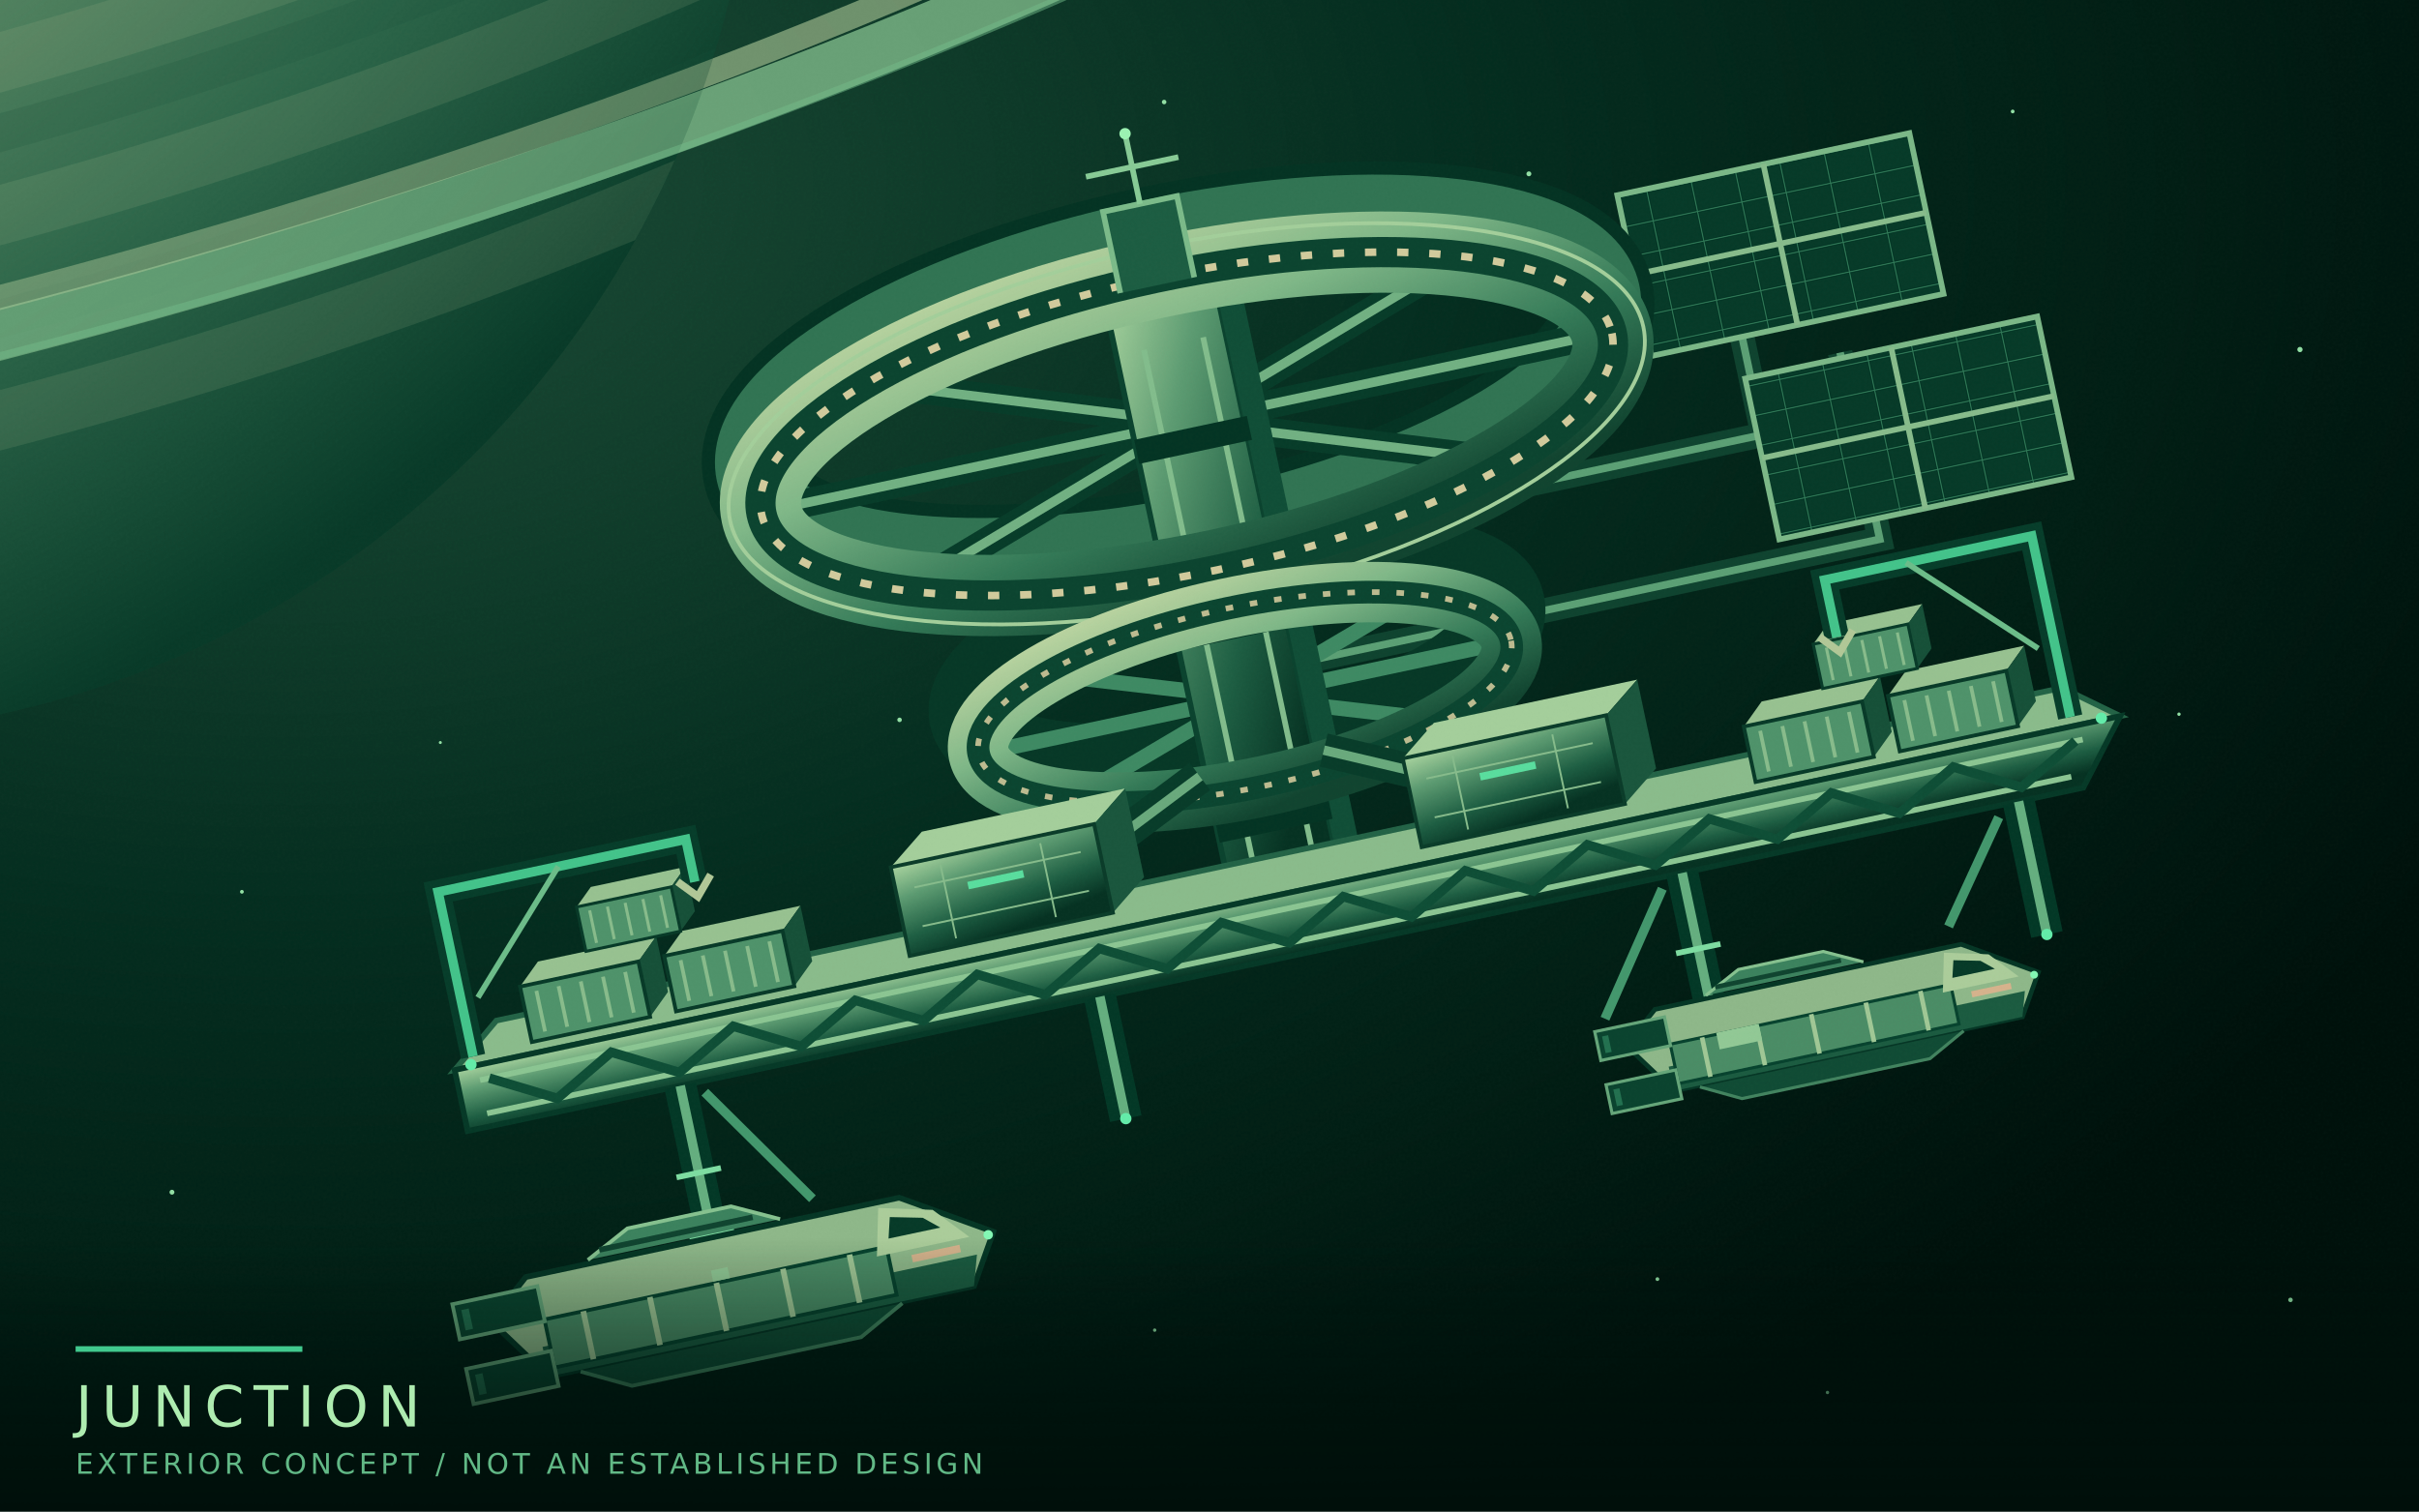
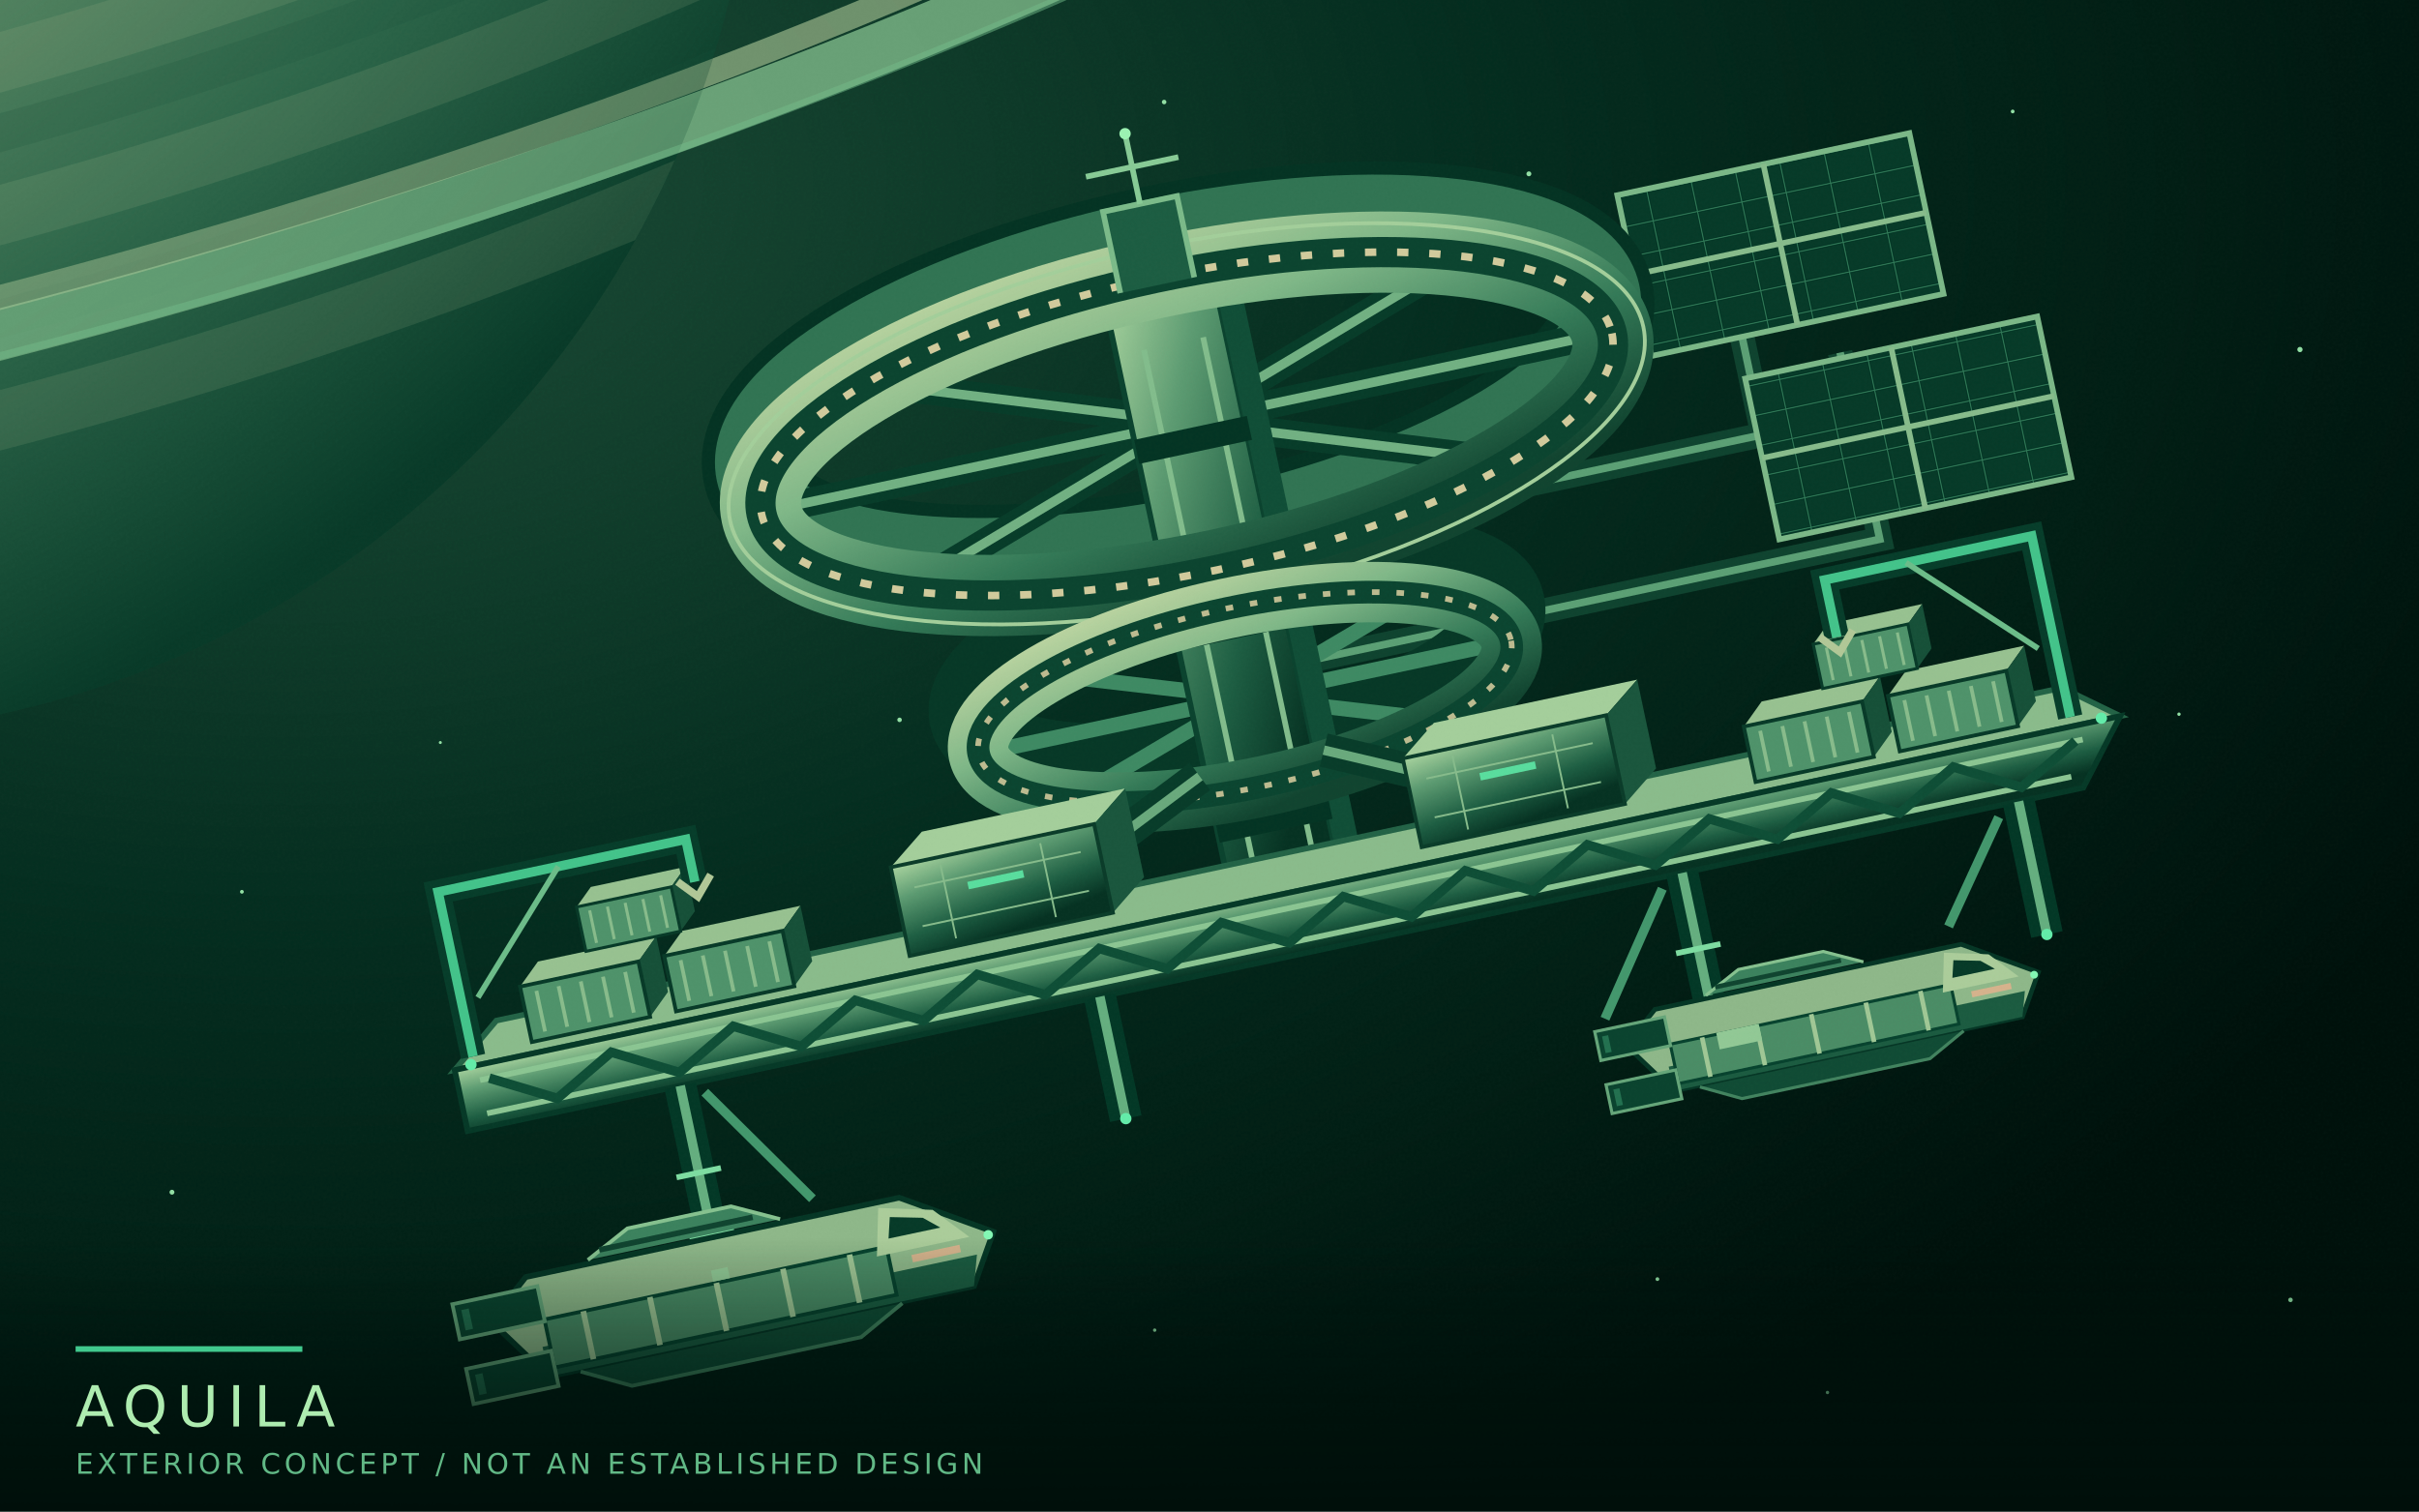
<svg xmlns="http://www.w3.org/2000/svg" width="1280" height="800" viewBox="0 0 1280 800" role="img" aria-labelledby="title description">
  <defs>
    <filter id="encyclopedia-green" filterUnits="userSpaceOnUse" x="0" y="0" width="1280" height="800" color-interpolation-filters="sRGB">
      <feColorMatrix type="matrix" values="1.4 -0.45 -0.15 0 0                                           -0.1 1 0.1 0 0                                           0.05 0.65 0.05 0 0                                           0 0 0 1 0" />
    </filter>
    <radialGradient id="space" cx="12%" cy="12%" r="100%">
      <stop stop-color="#354957" />
      <stop offset="0.48" stop-color="#152938" />
      <stop offset="1" stop-color="#050d18" />
    </radialGradient>
    <radialGradient id="saturn" cx="22%" cy="12%" r="96%">
      <stop stop-color="#d5c8a9" />
      <stop offset="0.48" stop-color="#9da294" />
      <stop offset="0.8" stop-color="#4a6269" />
      <stop offset="1" stop-color="#1d3544" />
    </radialGradient>
    <linearGradient id="alloy" x1="0" y1="0" x2="0.4" y2="1">
      <stop stop-color="#d2d5c3" />
      <stop offset="0.32" stop-color="#83989b" />
      <stop offset="0.7" stop-color="#3c5966" />
      <stop offset="1" stop-color="#182d3e" />
    </linearGradient>
    <linearGradient id="ring" x1="0.05" y1="0" x2="0.7" y2="1">
      <stop stop-color="#e0d8ba" />
      <stop offset="0.35" stop-color="#a8b6af" />
      <stop offset="0.7" stop-color="#587581" />
      <stop offset="1" stop-color="#283f50" />
    </linearGradient>
    <linearGradient id="footer" x1="0" y1="0" x2="0" y2="1">
      <stop stop-color="#050d18" stop-opacity="0" />
      <stop offset="1" stop-color="#050d18" stop-opacity="0.96" />
    </linearGradient>
    <clipPath id="planet-clip">
      <circle cx="-110" cy="-120" r="510" />
    </clipPath>
    <pattern id="panel-grid" width="24" height="16" patternUnits="userSpaceOnUse">
      <rect width="24" height="16" fill="#1c3548" />
      <path d="M0 0H24V16" fill="none" stroke="#54747f" />
    </pattern>
    <filter id="grain">
      <feTurbulence type="fractalNoise" baseFrequency="0.65" numOctaves="2" seed="41" stitchTiles="stitch" />
      <feColorMatrix type="saturate" values="0" />
    </filter>
    <g id="cargo">
      <path d="M0 0L12 -11H76L64 0Z" fill="#bdc2b1" />
      <path d="M64 0L76 -11V19L64 30Z" fill="#314b5a" />
      <rect width="64" height="30" fill="#768f98" stroke="#1d3546" stroke-width="2" />
      <path d="M8 4V26M20 4V26M32 4V26M44 4V26M56 4V26" stroke="#b0bbb2" stroke-width="2" />
    </g>
    <g id="terminal-block">
      <path d="M0 0L20 -15H130L110 0Z" fill="#ccd0bb" />
      <path d="M110 0L130 -15V33L110 48Z" fill="#36515e" />
      <rect width="110" height="48" fill="url(#alloy)" stroke="#203746" stroke-width="2" />
      <path d="M10 13H100M10 34H100M26 4V44M80 4V44" stroke="#afbbb0" fill="none" />
      <path d="M38 18H68" stroke="#9cd6de" stroke-width="4" />
    </g>
    <g id="freighter">
      <path d="M-139 -18L-116 -37H86L131 -9L115 17H-115Z" fill="#b3b8aa" stroke="#19313f" stroke-width="3" />
      <path d="M-115 1H120L115 17H-115Z" fill="#395664" />
      <path d="M-111 -13H74V13H-111Z" fill="#708893" stroke="#203d4d" stroke-width="2" />
      <path d="M-90 -13V13M-54 -13V13M-18 -13V13M18 -13V13M54 -13V13" stroke="#c6c9b2" stroke-width="3" />
      <path d="M74 -34L102 -27L118 -9H68Z" fill="#d0cfb7" />
      <path d="M79 -28L96 -24L104 -17H76Z" fill="#1c3548" />
      <path d="M-157 -31H-111V-12H-157ZM-157 4H-111V23H-157Z" fill="#233e4f" stroke="#8ea3a5" stroke-width="2" />
      <path d="M-151 -27V-16M-151 8V19" stroke="#486b7b" stroke-width="4" />
      <path d="M-82 -39L-58 -51H-2L22 -39" fill="#617d87" stroke="#b1c0b7" stroke-width="2" />
      <path d="M-75 -43H8" stroke="#273f4f" stroke-width="3" />
      <path d="M-98 18L-73 31H51L76 18" fill="#2b4657" stroke="#667f87" stroke-width="2" />
      <path d="M86 -4H112" stroke="#e2bd72" stroke-width="4" />
      <circle cx="128" cy="-8" r="2.5" fill="#c5f4ee" />
    </g>
  </defs>
  <g id="artwork" filter="url(#encyclopedia-green)">
    <rect width="1280" height="800" fill="url(#space)" />
    <g fill="#c7dce4">
      <circle cx="616" cy="54" r="1.2" />
      <circle cx="809" cy="92" r="1.3" />
      <circle cx="1065" cy="59" r="1" />
      <circle cx="1217" cy="185" r="1.4" />
      <circle cx="998" cy="251" r="1" />
      <circle cx="1153" cy="378" r="0.9" />
      <circle cx="476" cy="381" r="1.2" />
      <circle cx="128" cy="472" r="1" />
      <circle cx="233" cy="393" r="0.8" />
      <circle cx="91" cy="631" r="1.3" />
      <circle cx="611" cy="704" r="0.9" />
      <circle cx="877" cy="677" r="1" />
      <circle cx="1212" cy="688" r="1.2" />
      <circle cx="967" cy="737" r="0.9" />
      <circle cx="333" cy="688" r="1" />
    </g>
    <g transform="rotate(-14 -110 -120)" fill="none">
      <ellipse cx="-110" cy="-120" rx="1150" ry="315" stroke="#a5b9b3" stroke-width="27" opacity="0.35" />
      <ellipse cx="-110" cy="-120" rx="1080" ry="296" stroke="#d1d2b9" stroke-width="13" opacity="0.28" />
    </g>
    <circle cx="-110" cy="-120" r="510" fill="url(#saturn)" />
    <g clip-path="url(#planet-clip)" transform="rotate(-14 -110 -120)" fill="none">
      <path d="M-680 -7Q-110 119 460 -7M-680 71Q-110 197 460 71M-680 176Q-110 302 460 176" stroke="#d5cbb0" stroke-width="31" opacity="0.13" />
      <path d="M-680 29Q-110 155 460 29M-680 124Q-110 250 460 124" stroke="#324d5b" stroke-width="20" opacity="0.2" />
    </g>
    <g transform="rotate(-14 -110 -120)" fill="none">
      <path d="M-1260 -120A1150 315 0 0 0 1040 -120" stroke="#c0cec0" stroke-width="27" opacity="0.55" />
      <path d="M-1190 -120A1080 296 0 0 0 970 -120" stroke="#e0d7b8" stroke-width="13" opacity="0.4" />
      <path d="M-1302 -120A1192 326 0 0 0 1082 -120" stroke="#a0b7b5" stroke-width="4" opacity="0.5" />
    </g>
    <g transform="translate(650 328) rotate(-12)">
      <path d="M17 -37H297V-132M20 30H346V-71" fill="none" stroke="#263e4e" stroke-width="13" />
      <path d="M17 -37H297V-132M20 30H346V-71" fill="none" stroke="#849c9e" stroke-width="4" />
      <path d="M248 -177H406V-90H248Z" fill="url(#panel-grid)" stroke="#a5b6ac" stroke-width="3" />
      <path d="M294 -68H452V19H294Z" fill="url(#panel-grid)" stroke="#a5b6ac" stroke-width="3" />
      <path d="M327 -177V-90M248 -134H406M373 -68V19M294 -25H452" fill="none" stroke="#afbbac" stroke-width="3" />
      <ellipse cx="0" cy="-128" rx="230" ry="79" fill="none" stroke="#172e3d" stroke-width="53" />
      <ellipse cx="0" cy="-128" rx="230" ry="79" fill="none" stroke="#536f79" stroke-width="39" />
      <ellipse cx="0" cy="22" rx="144" ry="48" fill="none" stroke="#1b3342" stroke-width="44" />
      <g fill="none">
        <path d="M-230 -107H230M0 -186V-28M-163 -163L163 -51M-163 -51L163 -163" stroke="#1d3746" stroke-width="15" />
        <path d="M-230 -107H230M0 -186V-28M-163 -163L163 -51M-163 -51L163 -163" stroke="#9bafa9" stroke-width="5" />
        <path d="M-144 42H144M0 -6V90M-101 8L101 76M-101 76L101 8" stroke="#668590" stroke-width="8" />
      </g>
      <path d="M-29 -164L-12 -181H30V146H-29Z" fill="url(#alloy)" stroke="#233e4c" stroke-width="3" />
      <path d="M30 -181L43 -164V134L30 146Z" fill="#2c4958" />
      <path d="M-14 -149V132M18 -149V132" stroke="#acbcb0" stroke-width="3" />
      <path d="M-29 -97H32M-29 4H32M-29 108H32" stroke="#172f3f" stroke-width="13" />
      <ellipse cx="0" cy="-106" rx="230" ry="79" fill="none" stroke="url(#ring)" stroke-width="43" />
      <ellipse cx="0" cy="-106" rx="230" ry="79" fill="none" stroke="#243f50" stroke-width="16" />
      <ellipse cx="0" cy="-106" rx="230" ry="79" fill="none" stroke="#ead29a" stroke-width="4" stroke-dasharray="6 11" />
      <ellipse cx="0" cy="-106" rx="247" ry="95" fill="none" stroke="#cbd0b7" stroke-width="2" />
      <ellipse cx="0" cy="42" rx="144" ry="48" fill="none" stroke="url(#ring)" stroke-width="32" />
      <ellipse cx="0" cy="42" rx="144" ry="48" fill="none" stroke="#24404f" stroke-width="12" />
      <ellipse cx="0" cy="42" rx="144" ry="48" fill="none" stroke="#d4c28b" stroke-width="3" stroke-dasharray="4 9" />
      <path d="M-20 -181V-225H20V-181" fill="#3b5867" stroke="#a6b9ae" stroke-width="3" />
      <path d="M0 -225V-263M-25 -245H25" stroke="#b6c9c1" stroke-width="3" />
      <circle cx="0" cy="-263" r="3" fill="#d5f1e8" />
      <path d="M-32 78L-179 146M35 78L179 146" fill="none" stroke="#1e3748" stroke-width="18" />
      <path d="M-32 78L-179 146M35 78L179 146" fill="none" stroke="#92a89f" stroke-width="5" />
      <path d="M-450 148L-423 127H424L451 148Z" fill="#b1bbae" stroke="#425e69" stroke-width="3" />
      <path d="M-450 148H451L424 181H-450Z" fill="url(#alloy)" stroke="#1b3444" stroke-width="3" />
      <path d="M-438 156H429M-438 174H419" stroke="#b6c5b6" stroke-width="3" />
      <path d="M-433 156L-400 174L-367 156L-334 174L-301 156L-268 174L-235 156L-202 174L-169 156L-136 174L-103 156L-70 174L-37 156L-4 174L29 156L62 174L95 156L128 174L161 156L194 174L227 156L260 174L293 156L326 174L359 156L392 174L425 156" fill="none" stroke="#2a4858" stroke-width="5" />
      <use href="#terminal-block" transform="translate(-202 91)" />
      <use href="#terminal-block" transform="translate(75 91)" />
      <use href="#cargo" transform="translate(-407 112)" />
      <use href="#cargo" transform="translate(-329 112)" />
      <use href="#cargo" transform="translate(255 112)" />
      <use href="#cargo" transform="translate(333 112)" />
      <use href="#cargo" transform="translate(-369 77) scale(0.8)" />
      <use href="#cargo" transform="translate(300 77) scale(0.8)" />
      <path d="M-335 181V280M-108 181V247M207 181V272M389 181V253" stroke="#183342" stroke-width="17" />
      <path d="M-335 181V280M-108 181V247M207 181V272M389 181V253" stroke="#91aca8" stroke-width="5" />
      <path d="M-323 187L-279 254M195 187L151 248M377 187L339 238" stroke="#6f929c" stroke-width="5" />
      <path d="M-347 228H-323M-347 261H-323M195 222H219M195 251H219" stroke="#b6d9d4" stroke-width="3" />
      <path d="M-439 143V54H-305V77M425 143V45H313V76" fill="none" stroke="#1d3848" stroke-width="13" />
      <path d="M-439 143V54H-305V77M425 143V45H313V76" fill="none" stroke="#81bcc3" stroke-width="5" />
      <path d="M-430 113L-374 54M416 104L357 45" stroke="#9cb9b6" stroke-width="3" />
      <path d="M-314 75L-305 85L-296 75M304 74L313 84L322 74" fill="none" stroke="#d2cbaa" stroke-width="4" />
      <use href="#freighter" transform="translate(-320 300)" />
      <use href="#freighter" transform="translate(273 279) scale(0.82)" />
      <path d="M-335 280V286M207 272L230 272" stroke="#bcc9b7" stroke-width="9" />
      <g fill="#a9e6e6">
        <circle cx="-441" cy="147" r="3" />
        <circle cx="441" cy="147" r="3" />
        <circle cx="-108" cy="247" r="3" />
        <circle cx="389" cy="253" r="3" />
      </g>
    </g>
    <rect width="1280" height="800" filter="url(#grain)" opacity="0.03" />
    <rect y="655" width="1280" height="145" fill="url(#footer)" />
    <path d="M40 714H160" stroke="#83c1d1" stroke-width="3" />
    <g font-family="DejaVu Sans, sans-serif">
-       <text x="40" y="755" fill="#e1ebeb" font-size="30" letter-spacing="5">JUNCTION</text>
+       <text x="40" y="755" fill="#e1ebeb" font-size="30" letter-spacing="5">AQUILA</text>
      <text x="40" y="780" fill="#95b4c5" font-size="15" letter-spacing="2">EXTERIOR CONCEPT / NOT AN ESTABLISHED DESIGN</text>
    </g>
  </g>
</svg>
